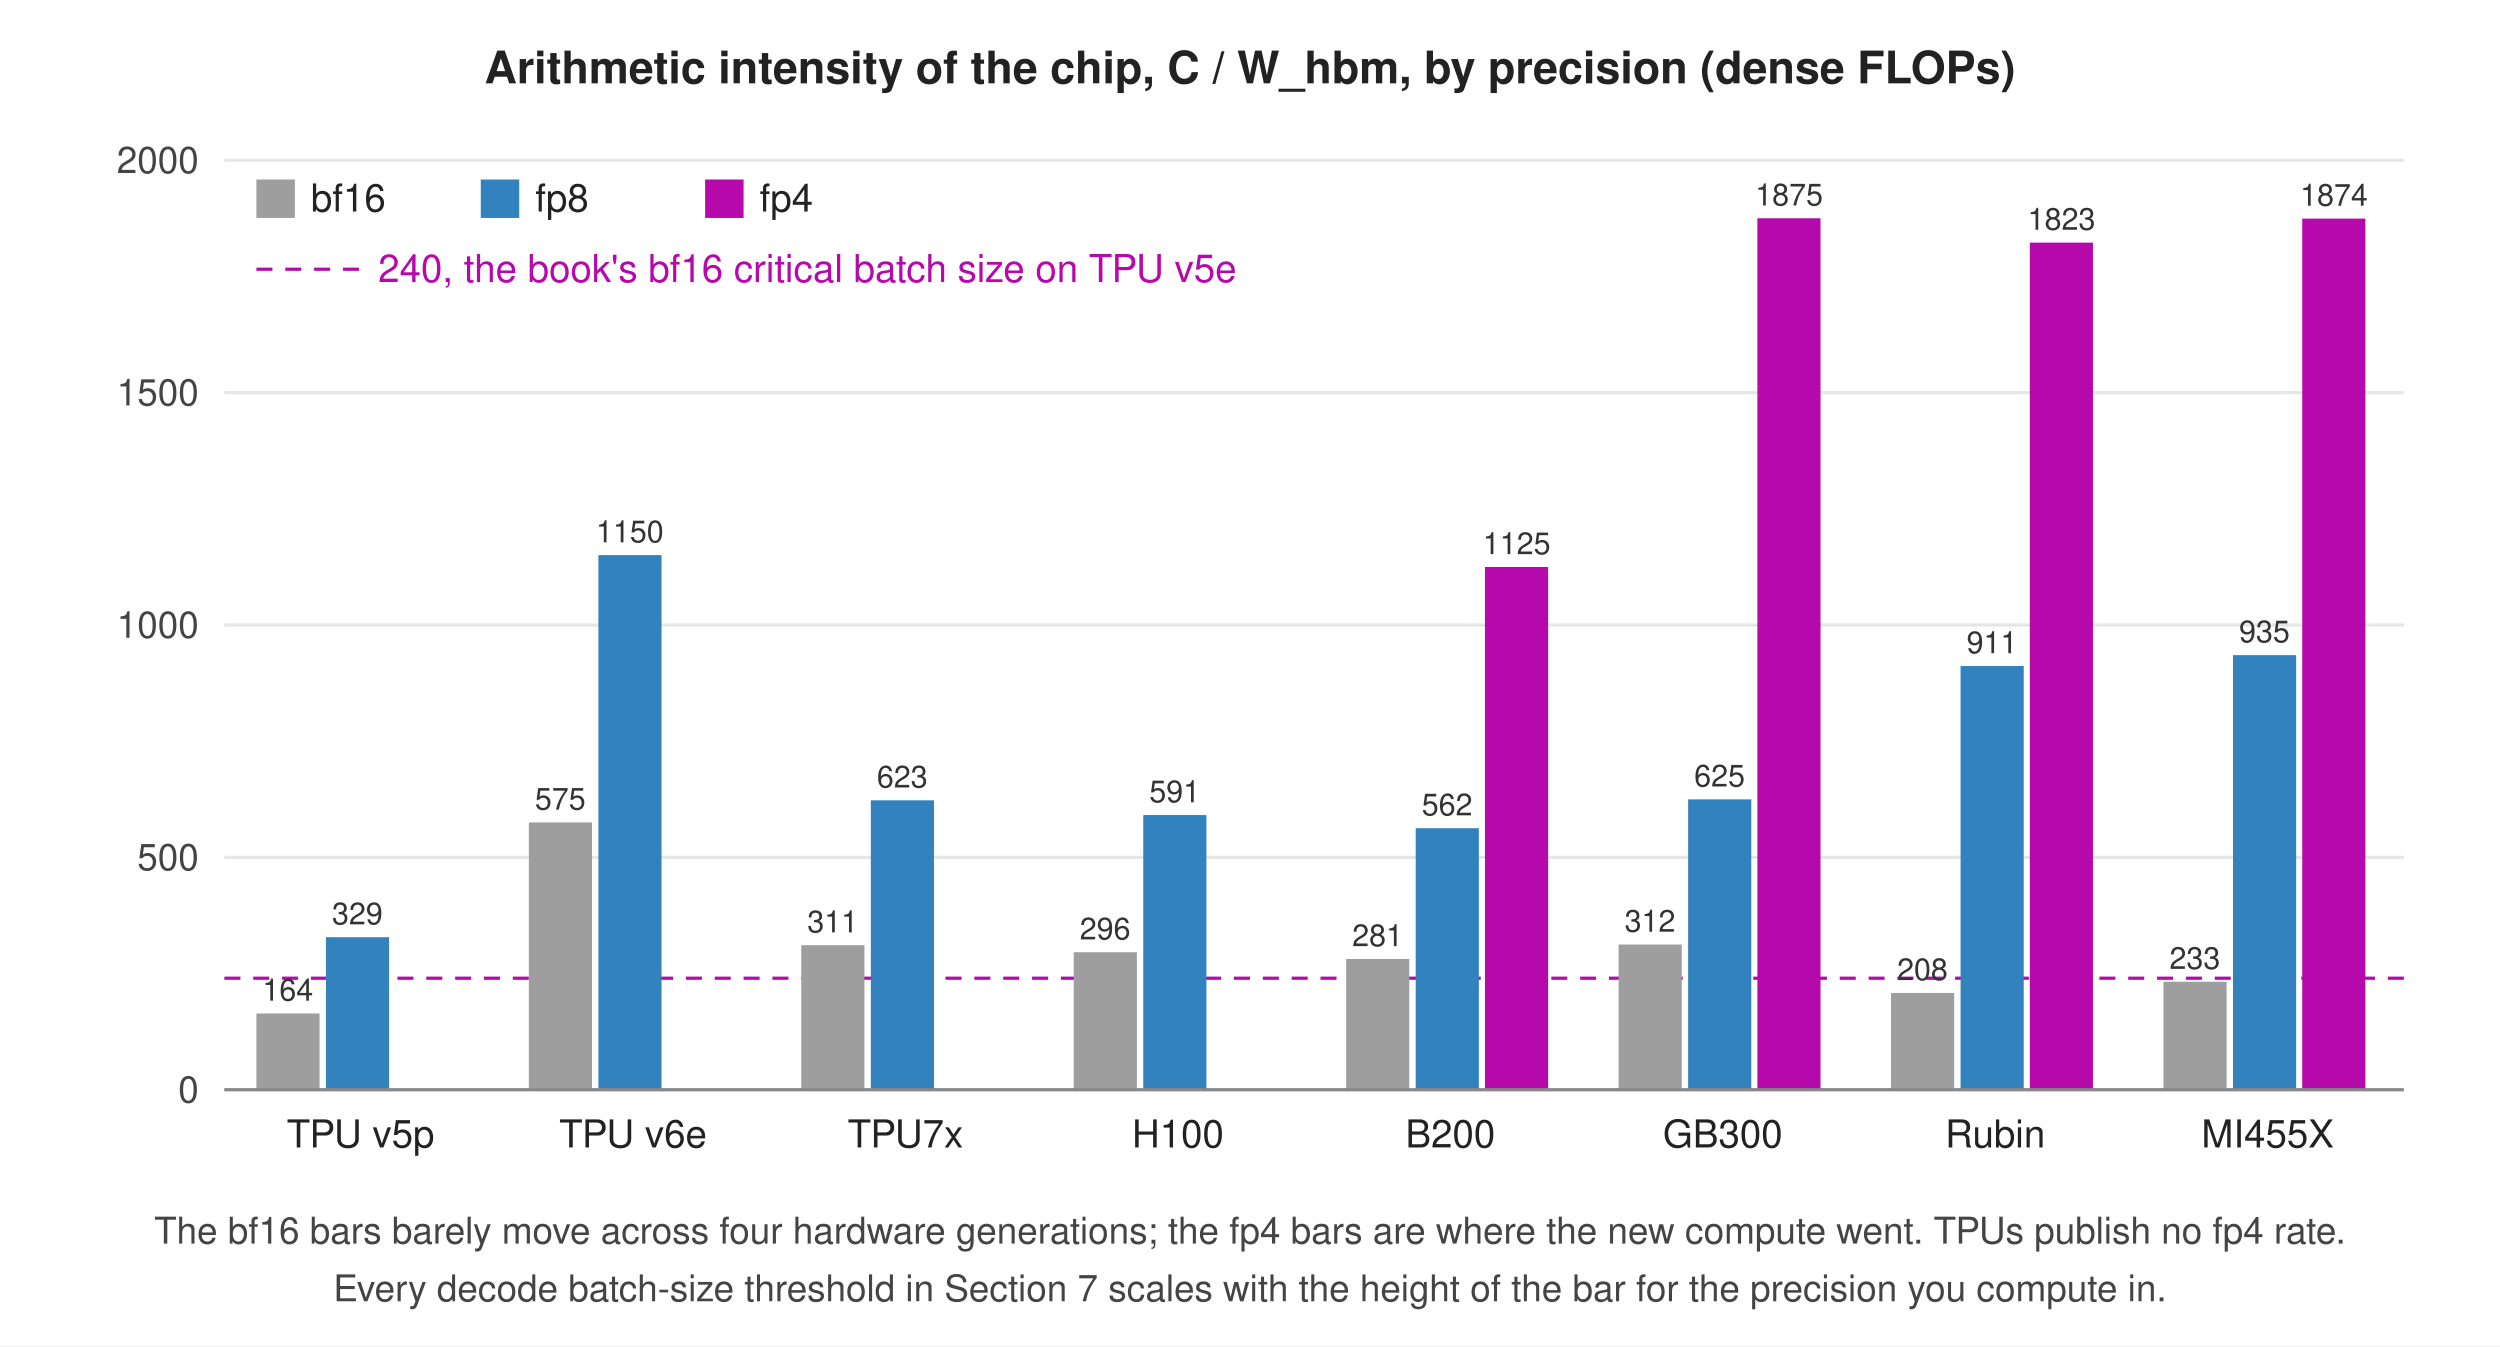
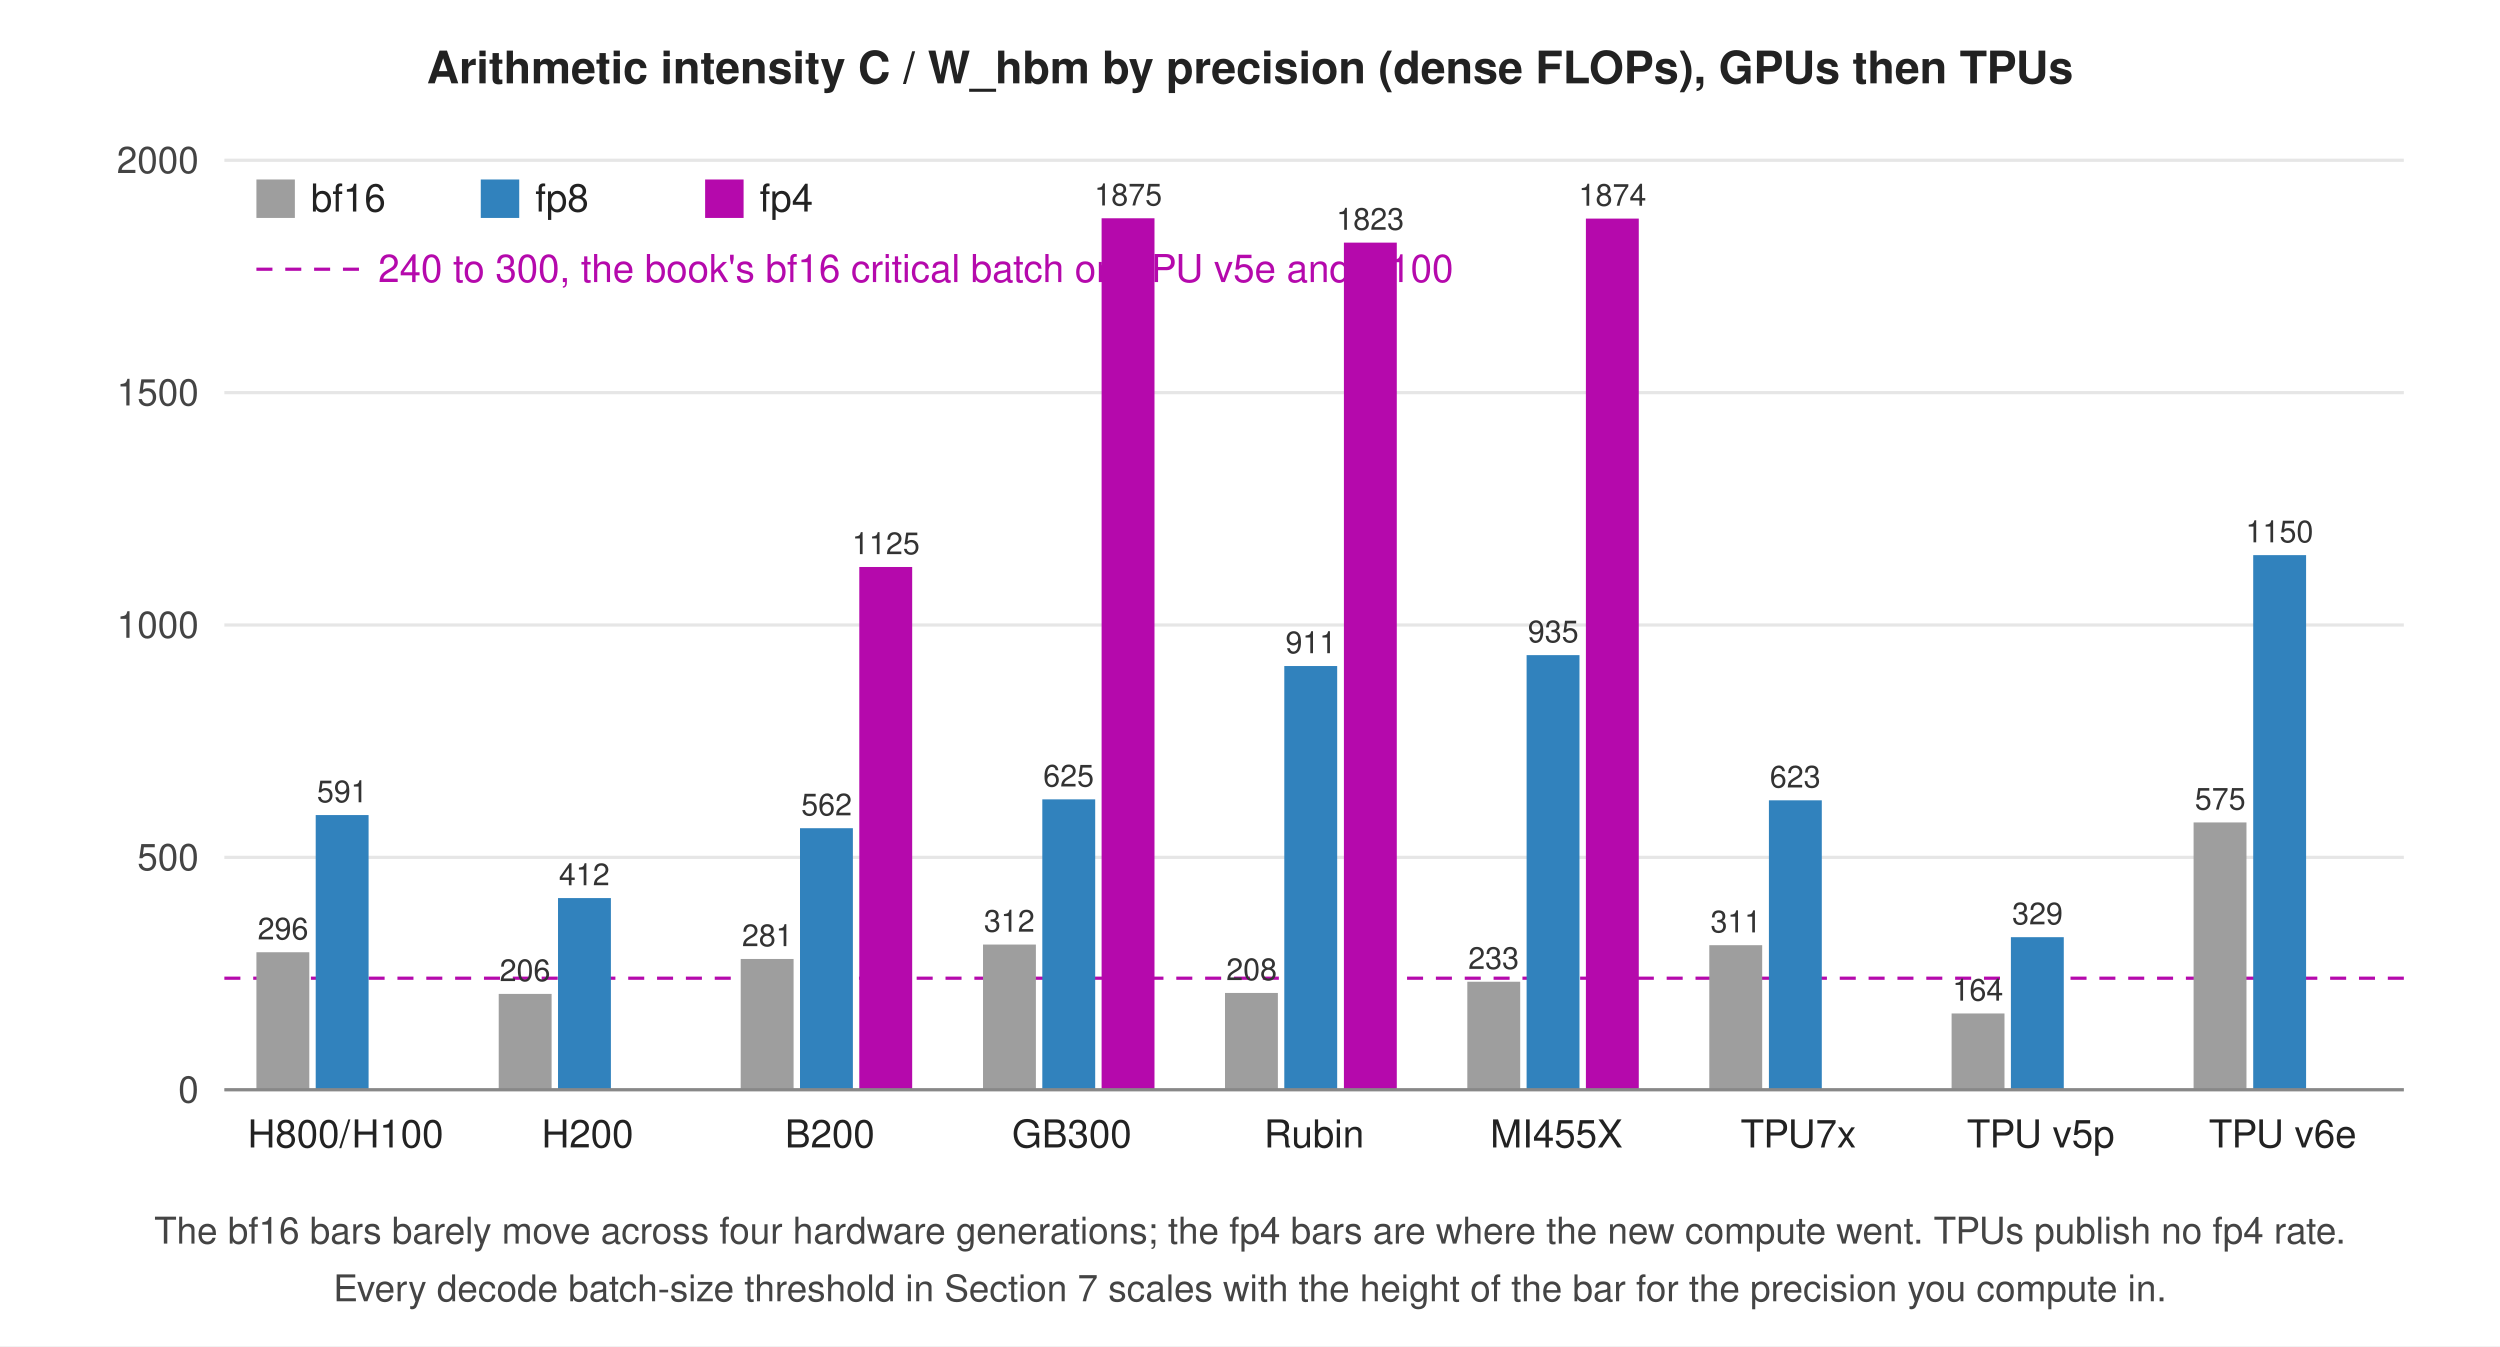
<svg xmlns="http://www.w3.org/2000/svg" viewBox="0 0 780 420" width="780" height="420">
  <rect width="100%" height="100%" fill="white" />
-   <text x="390" y="26" text-anchor="middle" font-size="14" font-weight="bold" fill="#222" font-family="Helvetica, Arial, sans-serif">Arithmetic intensity of the chip, C / W_hbm, by precision (dense FLOPs)</text>
+   <text x="390" y="26" text-anchor="middle" font-size="14" font-weight="bold" fill="#222" font-family="Helvetica, Arial, sans-serif">Arithmetic intensity C / W_hbm by precision (dense FLOPs), GPUs then TPUs</text>
  <line x1="70" y1="340.0" x2="750" y2="340.0" stroke="#e6e6e6" />
  <text x="62" y="344.0" text-anchor="end" font-size="11.5" fill="#444" font-family="Helvetica, Arial, sans-serif">0</text>
  <line x1="70" y1="267.5" x2="750" y2="267.5" stroke="#e6e6e6" />
  <text x="62" y="271.5" text-anchor="end" font-size="11.5" fill="#444" font-family="Helvetica, Arial, sans-serif">500</text>
  <line x1="70" y1="195.0" x2="750" y2="195.0" stroke="#e6e6e6" />
  <text x="62" y="199.0" text-anchor="end" font-size="11.5" fill="#444" font-family="Helvetica, Arial, sans-serif">1000</text>
  <line x1="70" y1="122.5" x2="750" y2="122.5" stroke="#e6e6e6" />
  <text x="62" y="126.5" text-anchor="end" font-size="11.5" fill="#444" font-family="Helvetica, Arial, sans-serif">1500</text>
  <line x1="70" y1="50.0" x2="750" y2="50.0" stroke="#e6e6e6" />
  <text x="62" y="54.0" text-anchor="end" font-size="11.5" fill="#444" font-family="Helvetica, Arial, sans-serif">2000</text>
  <line x1="70" y1="305.2" x2="750" y2="305.2" stroke="#b509ac" stroke-dasharray="5,4" />
  <line x1="80" y1="84" x2="112" y2="84" stroke="#b509ac" stroke-dasharray="5,4" />
-   <text x="118" y="88" font-size="12" fill="#b509ac" font-family="Helvetica, Arial, sans-serif">240, the book's bf16 critical batch size on TPU v5e</text>
-   <rect x="80.0" y="316.2" width="19.7" height="23.8" fill="#9e9e9e" />
-   <text x="89.8" y="312.2" text-anchor="middle" font-size="9.5" fill="#333" font-family="Helvetica, Arial, sans-serif">164</text>
-   <rect x="101.7" y="292.4" width="19.7" height="47.6" fill="#3182bd" />
-   <text x="111.5" y="288.4" text-anchor="middle" font-size="9.5" fill="#333" font-family="Helvetica, Arial, sans-serif">329</text>
-   <text x="112.5" y="358" text-anchor="middle" font-size="12" fill="#222" font-family="Helvetica, Arial, sans-serif">TPU v5p</text>
-   <rect x="165.0" y="256.6" width="19.7" height="83.4" fill="#9e9e9e" />
-   <text x="174.8" y="252.6" text-anchor="middle" font-size="9.5" fill="#333" font-family="Helvetica, Arial, sans-serif">575</text>
-   <rect x="186.7" y="173.2" width="19.7" height="166.8" fill="#3182bd" />
-   <text x="196.5" y="169.2" text-anchor="middle" font-size="9.5" fill="#333" font-family="Helvetica, Arial, sans-serif">1150</text>
-   <text x="197.5" y="358" text-anchor="middle" font-size="12" fill="#222" font-family="Helvetica, Arial, sans-serif">TPU v6e</text>
-   <rect x="250.0" y="294.9" width="19.7" height="45.1" fill="#9e9e9e" />
-   <text x="259.8" y="290.9" text-anchor="middle" font-size="9.5" fill="#333" font-family="Helvetica, Arial, sans-serif">311</text>
-   <rect x="271.7" y="249.7" width="19.7" height="90.3" fill="#3182bd" />
-   <text x="281.5" y="245.7" text-anchor="middle" font-size="9.5" fill="#333" font-family="Helvetica, Arial, sans-serif">623</text>
-   <text x="282.5" y="358" text-anchor="middle" font-size="12" fill="#222" font-family="Helvetica, Arial, sans-serif">TPU7x</text>
-   <rect x="335.0" y="297.1" width="19.7" height="42.9" fill="#9e9e9e" />
-   <text x="344.8" y="293.1" text-anchor="middle" font-size="9.5" fill="#333" font-family="Helvetica, Arial, sans-serif">296</text>
-   <rect x="356.7" y="254.3" width="19.7" height="85.7" fill="#3182bd" />
-   <text x="366.5" y="250.3" text-anchor="middle" font-size="9.5" fill="#333" font-family="Helvetica, Arial, sans-serif">591</text>
-   <text x="367.5" y="358" text-anchor="middle" font-size="12" fill="#222" font-family="Helvetica, Arial, sans-serif">H100</text>
-   <rect x="420.0" y="299.2" width="19.7" height="40.8" fill="#9e9e9e" />
-   <text x="429.8" y="295.2" text-anchor="middle" font-size="9.5" fill="#333" font-family="Helvetica, Arial, sans-serif">281</text>
-   <rect x="441.7" y="258.4" width="19.7" height="81.6" fill="#3182bd" />
-   <text x="451.5" y="254.4" text-anchor="middle" font-size="9.5" fill="#333" font-family="Helvetica, Arial, sans-serif">562</text>
-   <rect x="463.3" y="176.9" width="19.7" height="163.1" fill="#b509ac" />
-   <text x="473.2" y="172.9" text-anchor="middle" font-size="9.5" fill="#333" font-family="Helvetica, Arial, sans-serif">1125</text>
-   <text x="452.5" y="358" text-anchor="middle" font-size="12" fill="#222" font-family="Helvetica, Arial, sans-serif">B200</text>
-   <rect x="505.0" y="294.7" width="19.7" height="45.3" fill="#9e9e9e" />
-   <text x="514.8" y="290.7" text-anchor="middle" font-size="9.5" fill="#333" font-family="Helvetica, Arial, sans-serif">312</text>
-   <rect x="526.7" y="249.4" width="19.7" height="90.6" fill="#3182bd" />
-   <text x="536.5" y="245.4" text-anchor="middle" font-size="9.5" fill="#333" font-family="Helvetica, Arial, sans-serif">625</text>
-   <rect x="548.3" y="68.1" width="19.7" height="271.9" fill="#b509ac" />
-   <text x="558.2" y="64.1" text-anchor="middle" font-size="9.5" fill="#333" font-family="Helvetica, Arial, sans-serif">1875</text>
-   <text x="537.5" y="358" text-anchor="middle" font-size="12" fill="#222" font-family="Helvetica, Arial, sans-serif">GB300</text>
-   <rect x="590.0" y="309.8" width="19.7" height="30.2" fill="#9e9e9e" />
-   <text x="599.8" y="305.8" text-anchor="middle" font-size="9.5" fill="#333" font-family="Helvetica, Arial, sans-serif">208</text>
-   <rect x="611.7" y="207.8" width="19.7" height="132.2" fill="#3182bd" />
-   <text x="621.5" y="203.8" text-anchor="middle" font-size="9.5" fill="#333" font-family="Helvetica, Arial, sans-serif">911</text>
-   <rect x="633.3" y="75.7" width="19.7" height="264.3" fill="#b509ac" />
-   <text x="643.2" y="71.7" text-anchor="middle" font-size="9.5" fill="#333" font-family="Helvetica, Arial, sans-serif">1823</text>
-   <text x="622.5" y="358" text-anchor="middle" font-size="12" fill="#222" font-family="Helvetica, Arial, sans-serif">Rubin</text>
-   <rect x="675.0" y="306.3" width="19.7" height="33.7" fill="#9e9e9e" />
-   <text x="684.8" y="302.3" text-anchor="middle" font-size="9.5" fill="#333" font-family="Helvetica, Arial, sans-serif">233</text>
-   <rect x="696.7" y="204.4" width="19.7" height="135.6" fill="#3182bd" />
-   <text x="706.5" y="200.4" text-anchor="middle" font-size="9.5" fill="#333" font-family="Helvetica, Arial, sans-serif">935</text>
-   <rect x="718.3" y="68.2" width="19.7" height="271.8" fill="#b509ac" />
-   <text x="728.2" y="64.2" text-anchor="middle" font-size="9.5" fill="#333" font-family="Helvetica, Arial, sans-serif">1874</text>
-   <text x="707.5" y="358" text-anchor="middle" font-size="12" fill="#222" font-family="Helvetica, Arial, sans-serif">MI455X</text>
+   <text x="118" y="88" font-size="12" fill="#b509ac" font-family="Helvetica, Arial, sans-serif">240 to 300, the book's bf16 critical batch on TPU v5e and H100</text>
+   <rect x="80.0" y="297.1" width="16.5" height="42.9" fill="#9e9e9e" />
+   <text x="88.3" y="293.1" text-anchor="middle" font-size="9.5" fill="#333" font-family="Helvetica, Arial, sans-serif">296</text>
+   <rect x="98.5" y="254.3" width="16.5" height="85.7" fill="#3182bd" />
+   <text x="106.8" y="250.3" text-anchor="middle" font-size="9.5" fill="#333" font-family="Helvetica, Arial, sans-serif">591</text>
+   <text x="107.8" y="358" text-anchor="middle" font-size="12" fill="#222" font-family="Helvetica, Arial, sans-serif">H800/H100</text>
+   <rect x="155.6" y="310.1" width="16.5" height="29.9" fill="#9e9e9e" />
+   <text x="163.8" y="306.1" text-anchor="middle" font-size="9.5" fill="#333" font-family="Helvetica, Arial, sans-serif">206</text>
+   <rect x="174.1" y="280.2" width="16.5" height="59.8" fill="#3182bd" />
+   <text x="182.3" y="276.2" text-anchor="middle" font-size="9.5" fill="#333" font-family="Helvetica, Arial, sans-serif">412</text>
+   <text x="183.3" y="358" text-anchor="middle" font-size="12" fill="#222" font-family="Helvetica, Arial, sans-serif">H200</text>
+   <rect x="231.1" y="299.2" width="16.5" height="40.8" fill="#9e9e9e" />
+   <text x="239.4" y="295.2" text-anchor="middle" font-size="9.5" fill="#333" font-family="Helvetica, Arial, sans-serif">281</text>
+   <rect x="249.6" y="258.4" width="16.5" height="81.6" fill="#3182bd" />
+   <text x="257.9" y="254.4" text-anchor="middle" font-size="9.5" fill="#333" font-family="Helvetica, Arial, sans-serif">562</text>
+   <rect x="268.1" y="176.9" width="16.5" height="163.1" fill="#b509ac" />
+   <text x="276.4" y="172.9" text-anchor="middle" font-size="9.5" fill="#333" font-family="Helvetica, Arial, sans-serif">1125</text>
+   <text x="258.9" y="358" text-anchor="middle" font-size="12" fill="#222" font-family="Helvetica, Arial, sans-serif">B200</text>
+   <rect x="306.7" y="294.7" width="16.5" height="45.3" fill="#9e9e9e" />
+   <text x="314.9" y="290.7" text-anchor="middle" font-size="9.5" fill="#333" font-family="Helvetica, Arial, sans-serif">312</text>
+   <rect x="325.2" y="249.4" width="16.5" height="90.6" fill="#3182bd" />
+   <text x="333.4" y="245.4" text-anchor="middle" font-size="9.5" fill="#333" font-family="Helvetica, Arial, sans-serif">625</text>
+   <rect x="343.7" y="68.1" width="16.5" height="271.9" fill="#b509ac" />
+   <text x="352.0" y="64.1" text-anchor="middle" font-size="9.5" fill="#333" font-family="Helvetica, Arial, sans-serif">1875</text>
+   <text x="334.4" y="358" text-anchor="middle" font-size="12" fill="#222" font-family="Helvetica, Arial, sans-serif">GB300</text>
+   <rect x="382.2" y="309.8" width="16.5" height="30.2" fill="#9e9e9e" />
+   <text x="390.5" y="305.8" text-anchor="middle" font-size="9.5" fill="#333" font-family="Helvetica, Arial, sans-serif">208</text>
+   <rect x="400.7" y="207.8" width="16.5" height="132.2" fill="#3182bd" />
+   <text x="409.0" y="203.8" text-anchor="middle" font-size="9.5" fill="#333" font-family="Helvetica, Arial, sans-serif">911</text>
+   <rect x="419.3" y="75.7" width="16.5" height="264.3" fill="#b509ac" />
+   <text x="427.5" y="71.7" text-anchor="middle" font-size="9.5" fill="#333" font-family="Helvetica, Arial, sans-serif">1823</text>
+   <text x="410.0" y="358" text-anchor="middle" font-size="12" fill="#222" font-family="Helvetica, Arial, sans-serif">Rubin</text>
+   <rect x="457.8" y="306.3" width="16.5" height="33.7" fill="#9e9e9e" />
+   <text x="466.0" y="302.3" text-anchor="middle" font-size="9.5" fill="#333" font-family="Helvetica, Arial, sans-serif">233</text>
+   <rect x="476.3" y="204.4" width="16.5" height="135.6" fill="#3182bd" />
+   <text x="484.6" y="200.4" text-anchor="middle" font-size="9.5" fill="#333" font-family="Helvetica, Arial, sans-serif">935</text>
+   <rect x="494.8" y="68.2" width="16.5" height="271.8" fill="#b509ac" />
+   <text x="503.1" y="64.2" text-anchor="middle" font-size="9.5" fill="#333" font-family="Helvetica, Arial, sans-serif">1874</text>
+   <text x="485.6" y="358" text-anchor="middle" font-size="12" fill="#222" font-family="Helvetica, Arial, sans-serif">MI455X</text>
+   <rect x="533.3" y="294.9" width="16.5" height="45.1" fill="#9e9e9e" />
+   <text x="541.6" y="290.9" text-anchor="middle" font-size="9.5" fill="#333" font-family="Helvetica, Arial, sans-serif">311</text>
+   <rect x="551.9" y="249.7" width="16.5" height="90.3" fill="#3182bd" />
+   <text x="560.1" y="245.7" text-anchor="middle" font-size="9.5" fill="#333" font-family="Helvetica, Arial, sans-serif">623</text>
+   <text x="561.1" y="358" text-anchor="middle" font-size="12" fill="#222" font-family="Helvetica, Arial, sans-serif">TPU7x</text>
+   <rect x="608.9" y="316.2" width="16.5" height="23.8" fill="#9e9e9e" />
+   <text x="617.1" y="312.2" text-anchor="middle" font-size="9.5" fill="#333" font-family="Helvetica, Arial, sans-serif">164</text>
+   <rect x="627.4" y="292.4" width="16.5" height="47.6" fill="#3182bd" />
+   <text x="635.7" y="288.4" text-anchor="middle" font-size="9.5" fill="#333" font-family="Helvetica, Arial, sans-serif">329</text>
+   <text x="636.7" y="358" text-anchor="middle" font-size="12" fill="#222" font-family="Helvetica, Arial, sans-serif">TPU v5p</text>
+   <rect x="684.4" y="256.6" width="16.5" height="83.4" fill="#9e9e9e" />
+   <text x="692.7" y="252.6" text-anchor="middle" font-size="9.5" fill="#333" font-family="Helvetica, Arial, sans-serif">575</text>
+   <rect x="703.0" y="173.2" width="16.5" height="166.8" fill="#3182bd" />
+   <text x="711.2" y="169.2" text-anchor="middle" font-size="9.5" fill="#333" font-family="Helvetica, Arial, sans-serif">1150</text>
+   <text x="712.2" y="358" text-anchor="middle" font-size="12" fill="#222" font-family="Helvetica, Arial, sans-serif">TPU v6e</text>
  <line x1="70" y1="340" x2="750" y2="340" stroke="#888" />
  <rect x="80" y="56" width="12" height="12" fill="#9e9e9e" />
  <text x="97" y="66" font-size="12" fill="#222" font-family="Helvetica, Arial, sans-serif">bf16</text>
  <rect x="150" y="56" width="12" height="12" fill="#3182bd" />
  <text x="167" y="66" font-size="12" fill="#222" font-family="Helvetica, Arial, sans-serif">fp8</text>
  <rect x="220" y="56" width="12" height="12" fill="#b509ac" />
  <text x="237" y="66" font-size="12" fill="#222" font-family="Helvetica, Arial, sans-serif">fp4</text>
  <text x="390" y="388" text-anchor="middle" font-size="11.5" fill="#444" font-family="Helvetica, Arial, sans-serif">The bf16 bars barely move across four hardware generations; the fp4 bars are where the new compute went. TPUs publish no fp4 rate.</text>
  <text x="390" y="406" text-anchor="middle" font-size="11.5" fill="#444" font-family="Helvetica, Arial, sans-serif">Every decode batch-size threshold in Section 7 scales with the height of the bar for the precision you compute in.</text>
</svg>
